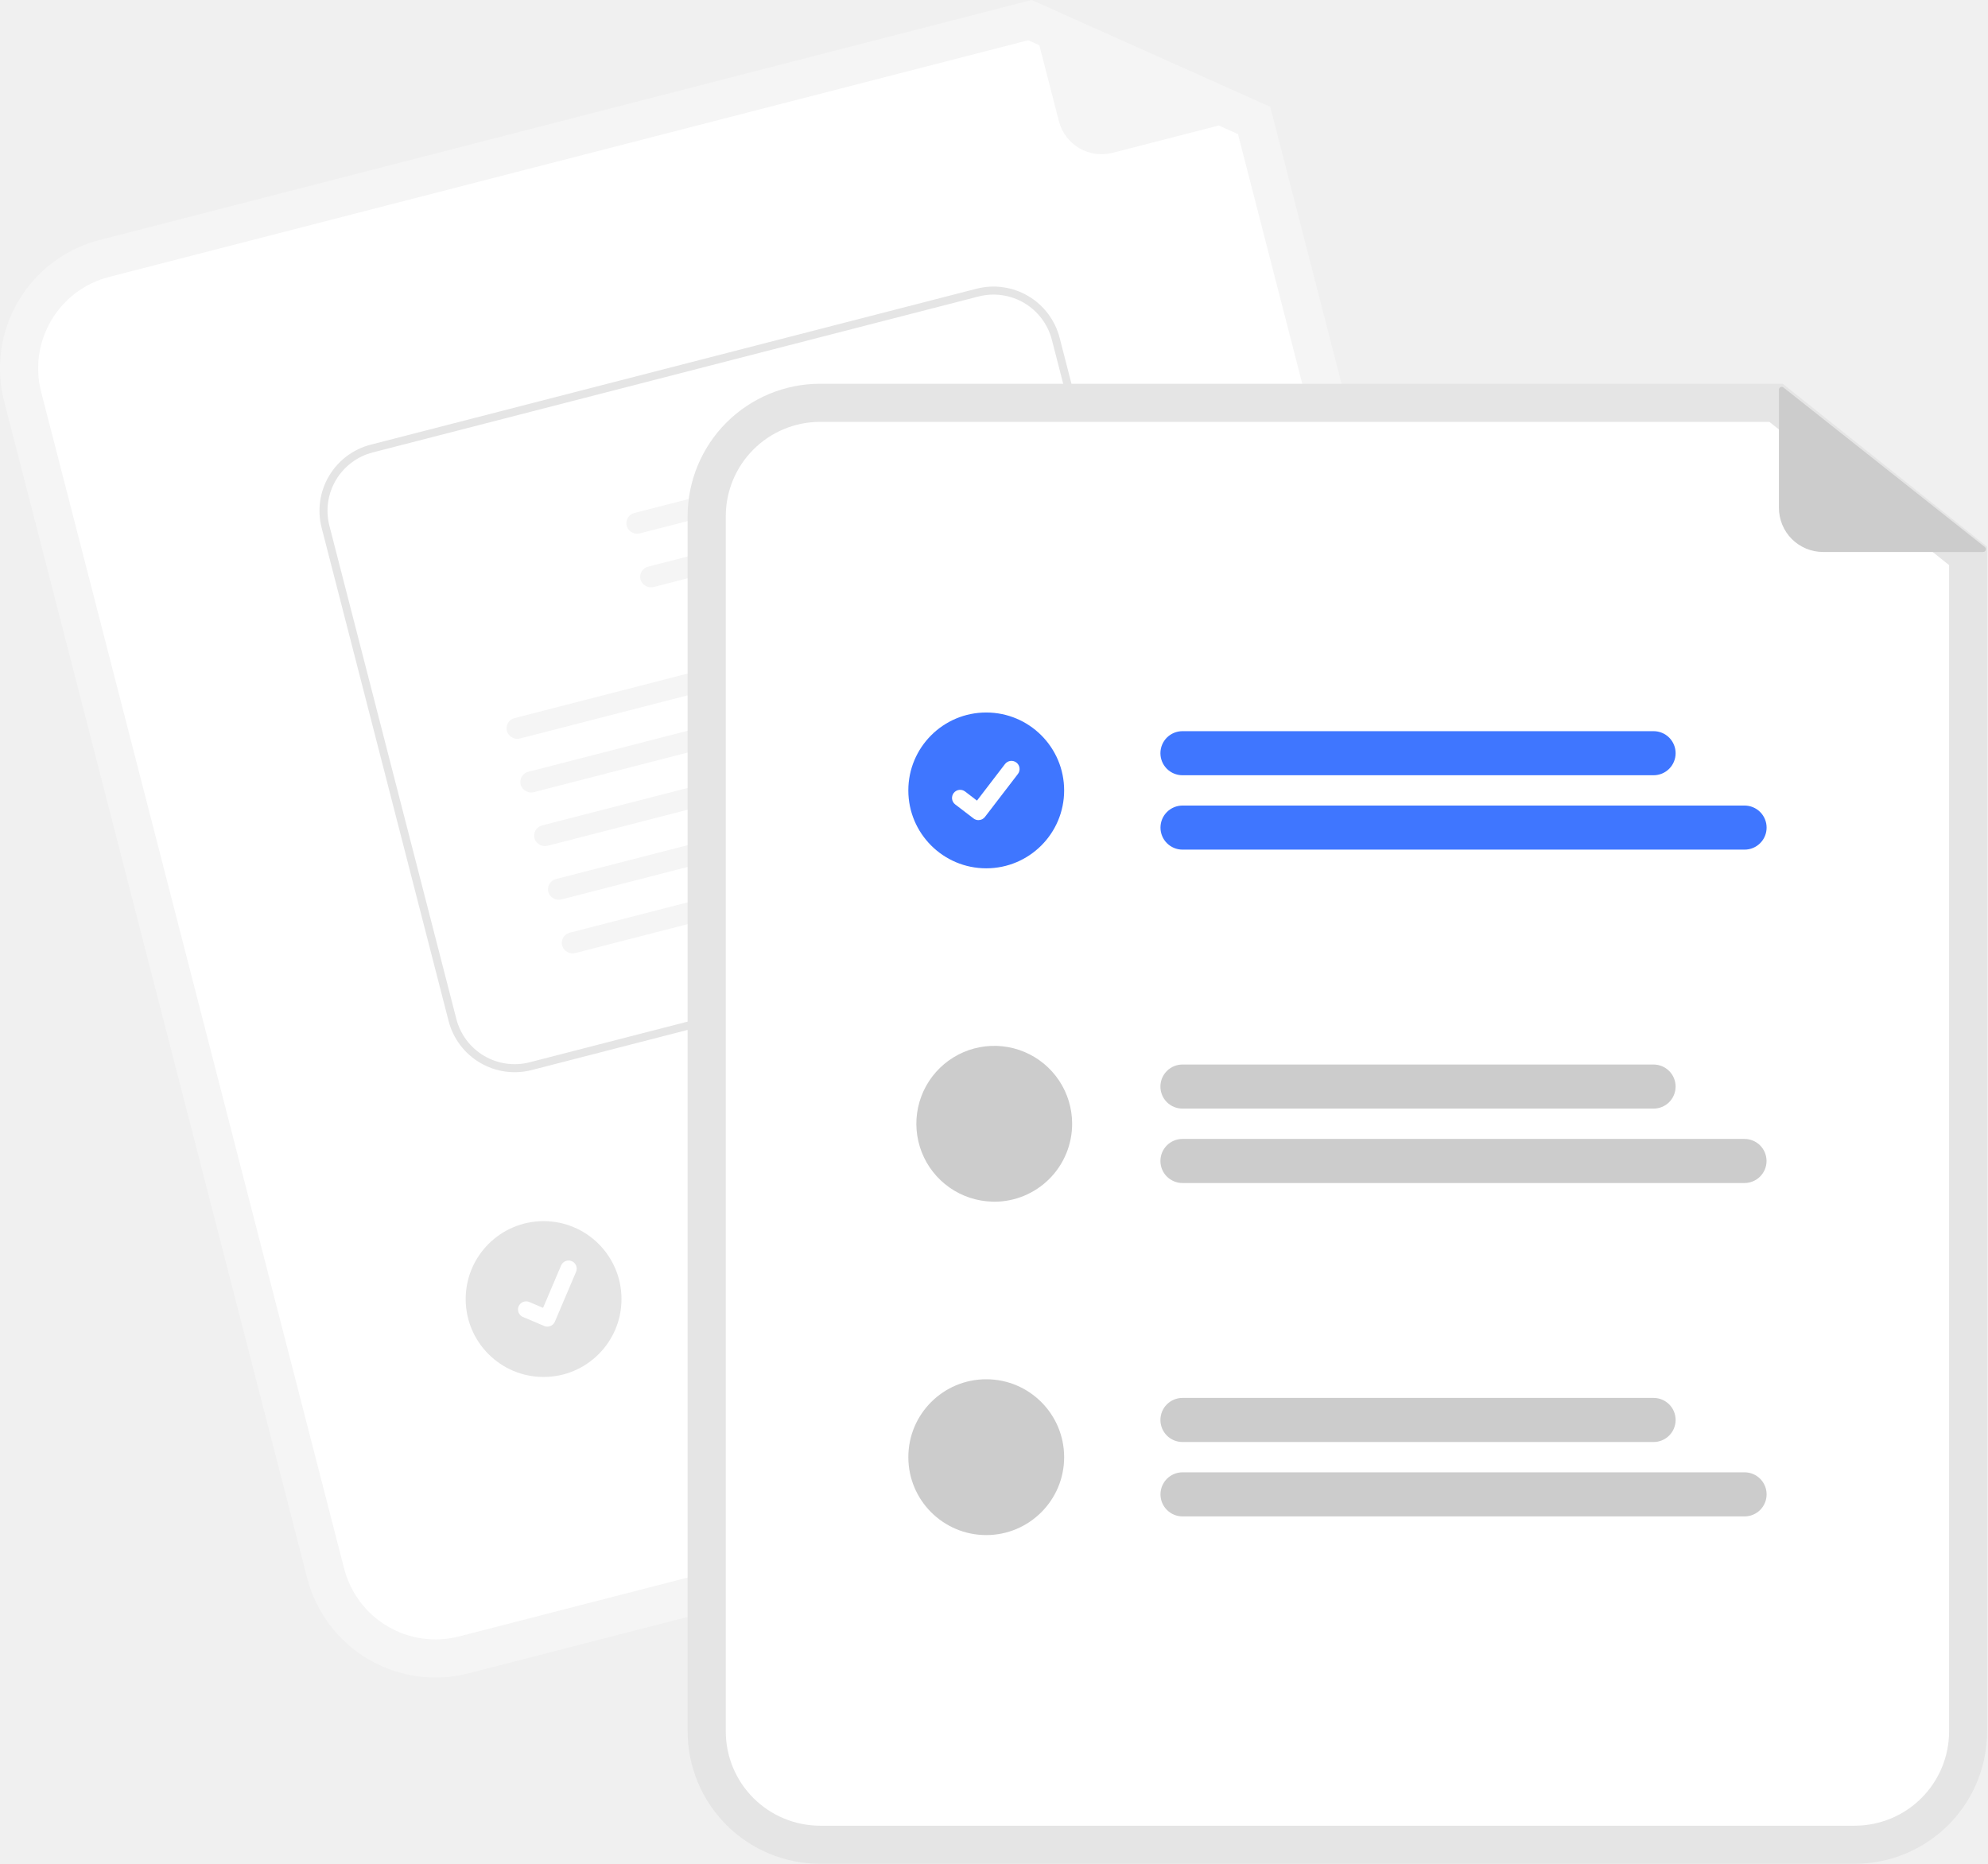
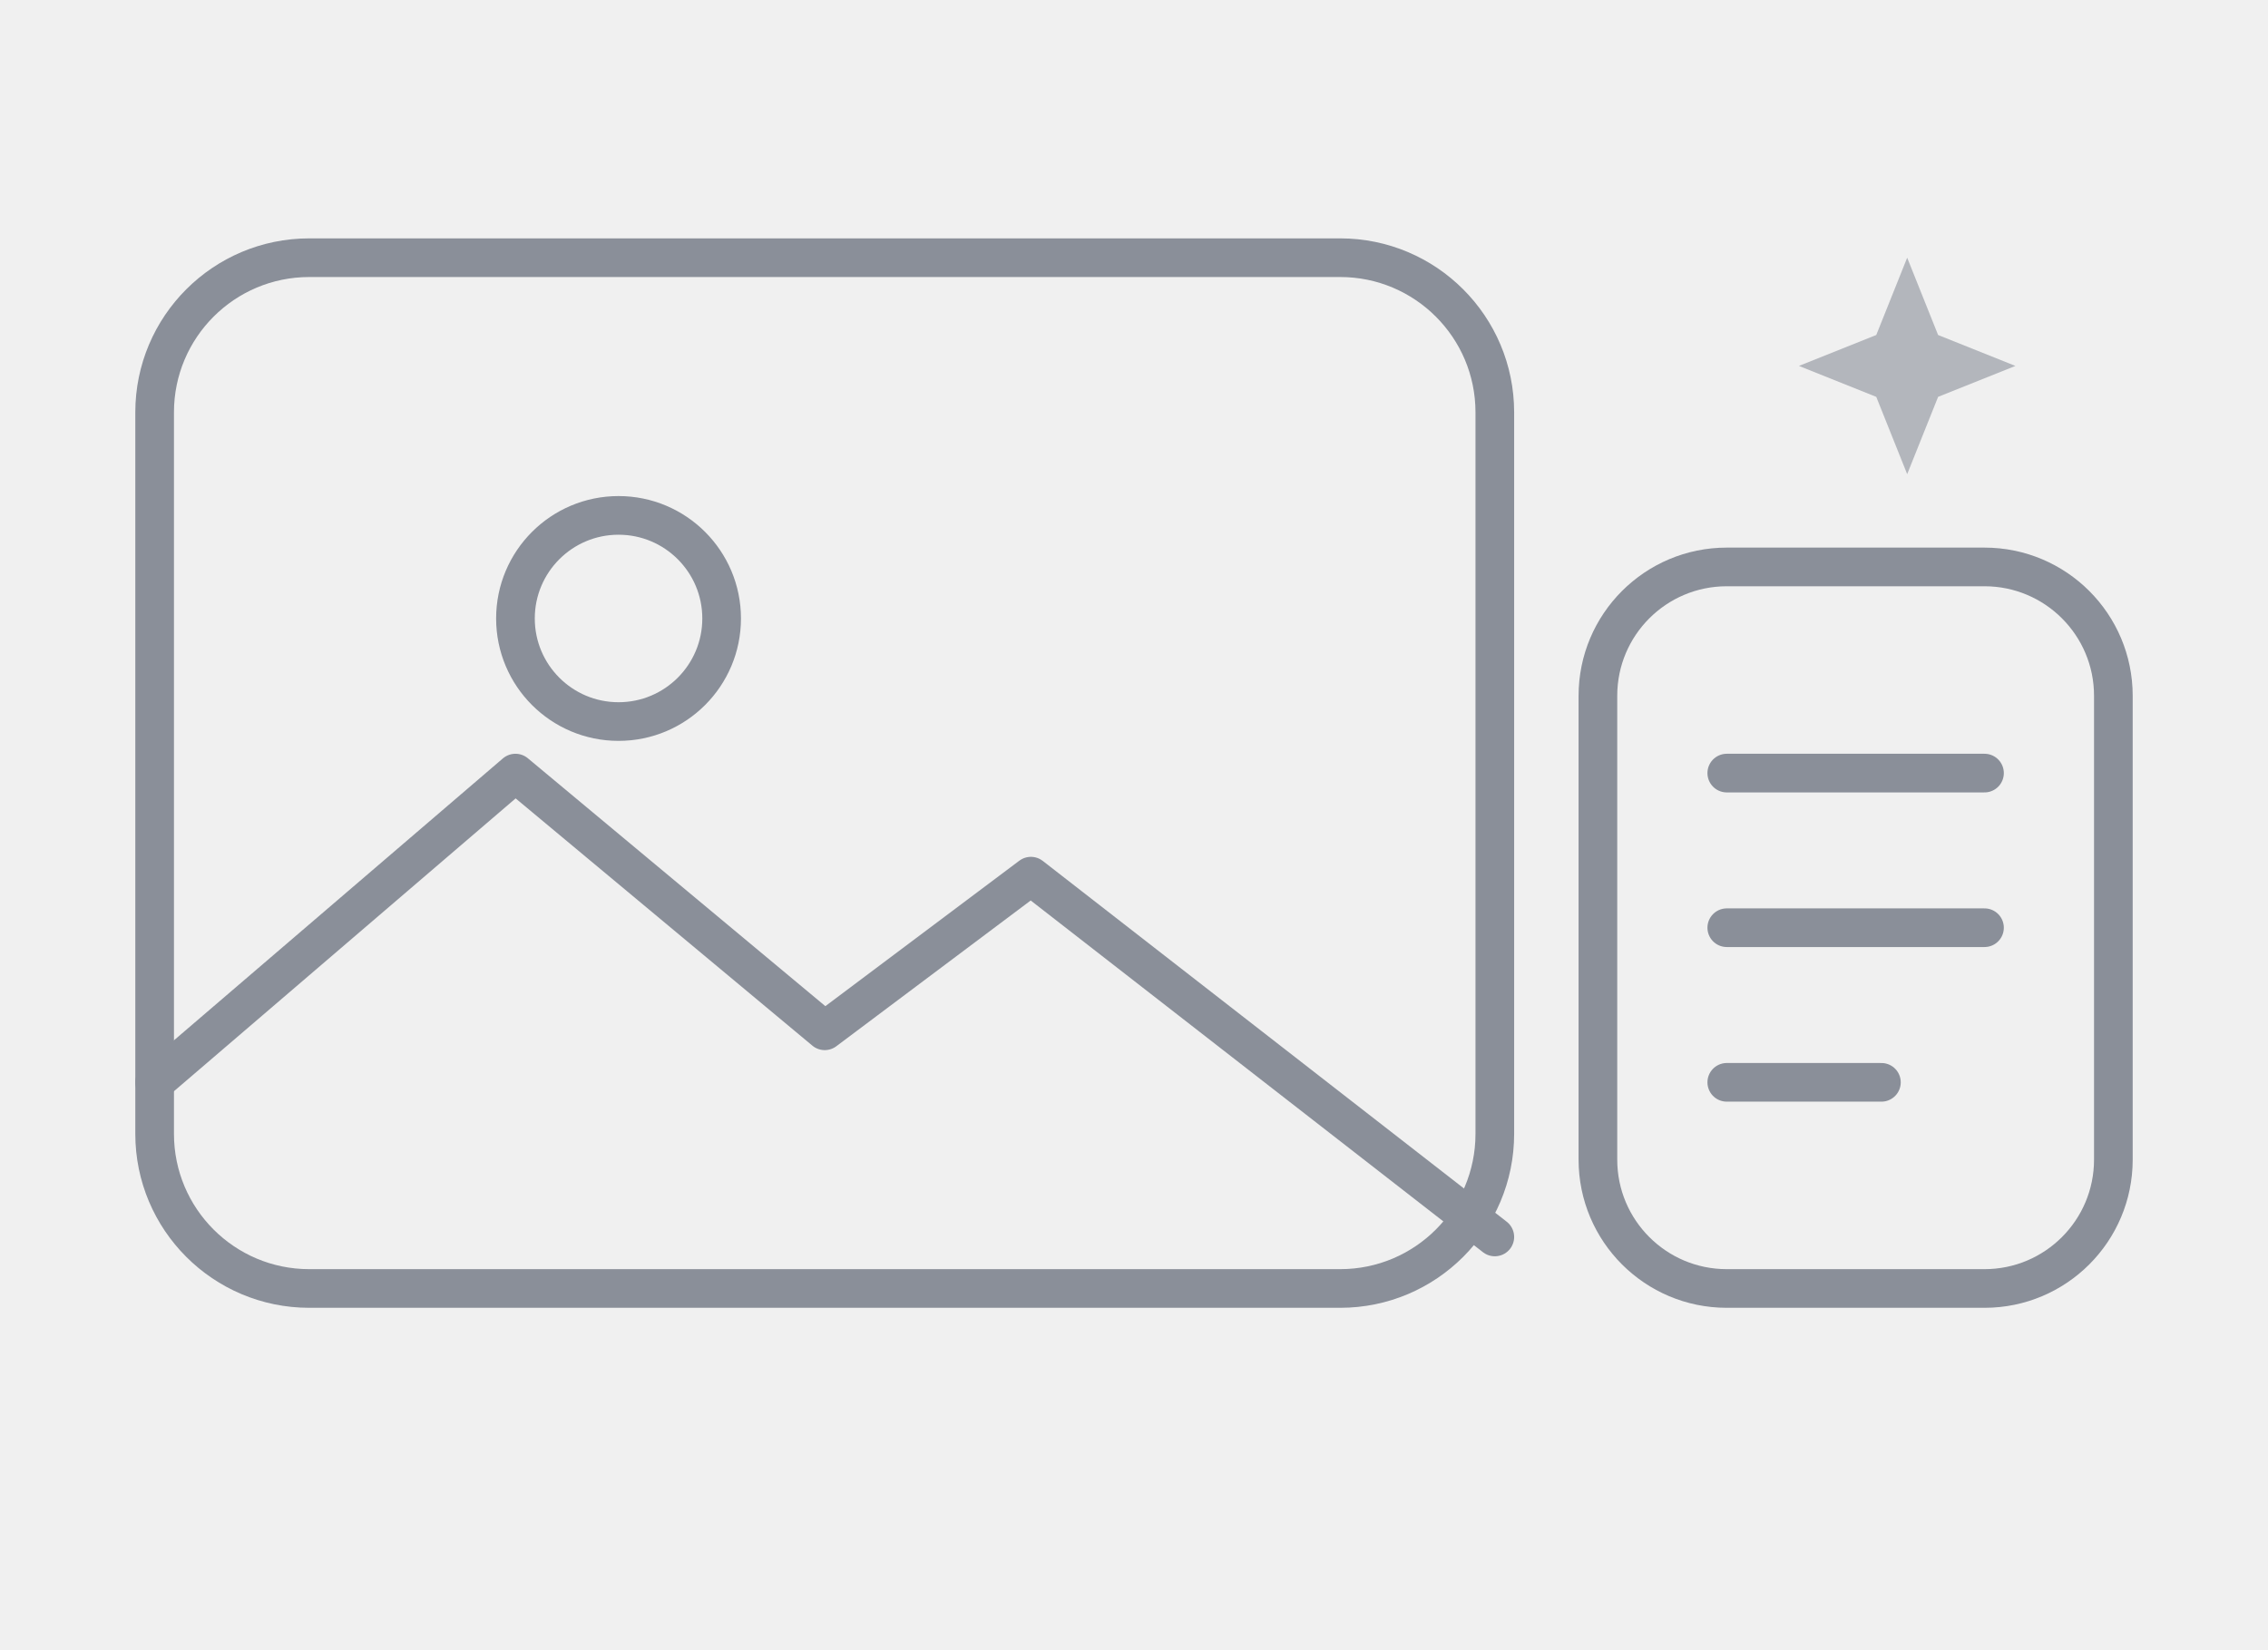
- <svg xmlns="http://www.w3.org/2000/svg" width="128" height="120" viewBox="0 0 128 120" fill="none">
-   <path d="M94.68 91.124L30.158 107.739C27.97 108.3 25.648 107.97 23.702 106.821C21.757 105.672 20.346 103.799 19.78 101.611L0.267 25.836C-0.294 23.647 0.036 21.325 1.185 19.38C2.334 17.434 4.207 16.024 6.395 15.458L66.422 0L81.786 6.878L100.808 80.746C101.369 82.934 101.039 85.256 99.89 87.202C98.741 89.147 96.868 90.558 94.68 91.124Z" fill="#F5F5F5" />
-   <path d="M7.011 17.834C5.453 18.236 4.119 19.241 3.301 20.626C2.483 22.012 2.248 23.665 2.647 25.224L22.16 101C22.563 102.557 23.568 103.892 24.953 104.71C26.339 105.528 27.992 105.763 29.551 105.363L94.073 88.748C95.63 88.345 96.965 87.341 97.783 85.955C98.601 84.57 98.836 82.916 98.436 81.358L79.709 8.634L66.207 2.59L7.011 17.834Z" fill="white" />
-   <path d="M81.62 7.269L71.635 9.84C70.906 10.028 70.132 9.918 69.484 9.536C68.836 9.153 68.366 8.528 68.178 7.8L66.279 0.424C66.271 0.392 66.272 0.358 66.282 0.326C66.292 0.294 66.311 0.266 66.336 0.245C66.362 0.223 66.393 0.209 66.426 0.204C66.459 0.2 66.492 0.204 66.523 0.218L81.648 6.935C81.682 6.95 81.71 6.975 81.729 7.007C81.748 7.038 81.756 7.075 81.753 7.112C81.75 7.149 81.735 7.183 81.712 7.212C81.688 7.24 81.656 7.26 81.62 7.269Z" fill="#F5F5F5" />
-   <path d="M76.364 71.98L46.988 79.544C46.807 79.591 46.62 79.601 46.435 79.575C46.251 79.549 46.073 79.487 45.912 79.392C45.752 79.297 45.612 79.172 45.5 79.023C45.388 78.874 45.306 78.704 45.26 78.524C45.213 78.343 45.203 78.155 45.229 77.971C45.255 77.786 45.317 77.609 45.412 77.448C45.507 77.288 45.632 77.148 45.781 77.036C45.93 76.924 46.1 76.842 46.28 76.796L75.656 69.231C75.837 69.184 76.024 69.174 76.209 69.2C76.393 69.226 76.571 69.288 76.731 69.383C76.892 69.478 77.032 69.603 77.144 69.752C77.256 69.901 77.338 70.071 77.384 70.251C77.431 70.432 77.441 70.62 77.415 70.804C77.389 70.989 77.327 71.166 77.232 71.327C77.137 71.487 77.012 71.627 76.863 71.739C76.714 71.851 76.544 71.933 76.364 71.98Z" fill="#CCCCCC" />
-   <path d="M83.236 75.158L48.191 84.182C47.827 84.276 47.44 84.222 47.116 84.03C46.791 83.839 46.557 83.526 46.463 83.162C46.369 82.797 46.424 82.411 46.615 82.087C46.806 81.762 47.119 81.528 47.483 81.434L82.528 72.409C82.892 72.316 83.279 72.371 83.603 72.562C83.927 72.754 84.161 73.066 84.255 73.43C84.349 73.794 84.294 74.181 84.103 74.505C83.912 74.829 83.6 75.064 83.236 75.158Z" fill="#CCCCCC" />
-   <path d="M35 88.655C37.77 88.655 40.016 86.409 40.016 83.639C40.016 80.869 37.77 78.623 35 78.623C32.23 78.623 29.984 80.869 29.984 83.639C29.984 86.409 32.23 88.655 35 88.655Z" fill="#E5E5E5" />
-   <path d="M73.244 58.853L34.23 68.896C33.102 69.185 31.906 69.014 30.904 68.422C29.902 67.831 29.175 66.865 28.884 65.739L20.708 33.977C20.419 32.849 20.589 31.653 21.181 30.651C21.773 29.649 22.738 28.922 23.865 28.631L62.879 18.588C64.007 18.299 65.203 18.47 66.205 19.061C67.207 19.653 67.934 20.619 68.225 21.745L76.401 53.507C76.69 54.634 76.52 55.83 75.928 56.833C75.336 57.835 74.371 58.561 73.244 58.853Z" fill="white" />
-   <path d="M73.244 58.853L34.23 68.896C33.102 69.185 31.906 69.014 30.904 68.422C29.902 67.831 29.175 66.865 28.884 65.739L20.708 33.977C20.419 32.849 20.589 31.653 21.181 30.651C21.773 29.649 22.738 28.922 23.865 28.631L62.879 18.588C64.007 18.299 65.203 18.47 66.205 19.061C67.207 19.653 67.934 20.619 68.225 21.745L76.401 53.507C76.69 54.634 76.52 55.83 75.928 56.833C75.336 57.835 74.371 58.561 73.244 58.853ZM23.994 29.131C23 29.388 22.148 30.029 21.625 30.914C21.103 31.798 20.953 32.853 21.208 33.848L29.384 65.61C29.641 66.604 30.282 67.456 31.166 67.978C32.051 68.5 33.106 68.65 34.101 68.395L73.115 58.353C74.109 58.096 74.961 57.455 75.483 56.57C76.006 55.686 76.156 54.63 75.901 53.636L67.725 21.874C67.468 20.88 66.827 20.028 65.942 19.506C65.058 18.984 64.003 18.834 63.008 19.088L23.994 29.131Z" fill="#E5E5E5" />
-   <path d="M60.904 29.268L41.214 34.336C41.042 34.384 40.858 34.365 40.699 34.283C40.541 34.2 40.419 34.061 40.36 33.892C40.332 33.804 40.322 33.712 40.331 33.62C40.341 33.528 40.369 33.439 40.413 33.358C40.458 33.278 40.519 33.207 40.592 33.151C40.665 33.094 40.749 33.053 40.838 33.03L60.881 27.871C61.691 28.281 61.478 29.12 60.904 29.268Z" fill="#F5F5F5" />
-   <path d="M61.795 32.721L42.105 37.79C41.932 37.838 41.748 37.819 41.59 37.736C41.431 37.654 41.31 37.514 41.25 37.346C41.222 37.258 41.213 37.165 41.222 37.073C41.231 36.982 41.259 36.893 41.304 36.812C41.349 36.731 41.41 36.66 41.483 36.604C41.556 36.548 41.639 36.507 41.729 36.484L61.772 31.324C62.581 31.735 62.369 32.574 61.795 32.721Z" fill="#F5F5F5" />
-   <path d="M63.55 39.807L33.499 47.543C33.327 47.591 33.143 47.572 32.984 47.49C32.826 47.407 32.704 47.268 32.645 47.099C32.617 47.011 32.608 46.918 32.617 46.827C32.626 46.735 32.654 46.646 32.699 46.565C32.743 46.484 32.804 46.414 32.877 46.357C32.95 46.301 33.034 46.26 33.123 46.237L63.527 38.41C64.337 38.821 64.124 39.66 63.55 39.807Z" fill="#F5F5F5" />
-   <path d="M64.436 43.262L34.386 50.998C34.214 51.046 34.03 51.027 33.871 50.944C33.713 50.862 33.591 50.722 33.532 50.554C33.504 50.466 33.494 50.373 33.503 50.282C33.513 50.19 33.541 50.101 33.585 50.02C33.63 49.939 33.691 49.868 33.764 49.812C33.837 49.756 33.921 49.715 34.01 49.692L64.414 41.865C65.224 42.276 65.01 43.115 64.436 43.262Z" fill="#F5F5F5" />
-   <path d="M65.327 46.715L35.276 54.45C35.104 54.498 34.92 54.479 34.762 54.397C34.603 54.315 34.482 54.175 34.422 54.007C34.394 53.919 34.385 53.826 34.394 53.734C34.403 53.642 34.431 53.553 34.476 53.473C34.521 53.392 34.581 53.321 34.654 53.265C34.727 53.208 34.811 53.167 34.901 53.144L65.305 45.318C66.114 45.728 65.901 46.567 65.327 46.715Z" fill="#F5F5F5" />
-   <path d="M66.218 50.169L36.167 57.905C35.995 57.953 35.811 57.934 35.652 57.851C35.494 57.769 35.372 57.63 35.313 57.461C35.285 57.373 35.275 57.28 35.285 57.188C35.294 57.097 35.322 57.008 35.367 56.927C35.411 56.846 35.472 56.776 35.545 56.719C35.618 56.663 35.702 56.622 35.791 56.599L66.195 48.772C67.005 49.182 66.792 50.022 66.218 50.169Z" fill="#F5F5F5" />
-   <path d="M67.108 53.623L37.058 61.358C36.886 61.406 36.702 61.387 36.543 61.304C36.384 61.222 36.263 61.083 36.203 60.914C36.176 60.826 36.166 60.733 36.175 60.642C36.185 60.55 36.212 60.461 36.257 60.38C36.302 60.299 36.363 60.229 36.436 60.172C36.509 60.116 36.593 60.075 36.682 60.052L67.086 52.225C67.895 52.636 67.682 53.475 67.108 53.623Z" fill="#F5F5F5" />
-   <path d="M35.373 85.397C35.264 85.426 35.148 85.418 35.044 85.375L35.038 85.372L33.671 84.793C33.608 84.766 33.55 84.727 33.502 84.678C33.454 84.629 33.416 84.57 33.39 84.507C33.364 84.443 33.351 84.374 33.352 84.306C33.352 84.237 33.366 84.169 33.393 84.105C33.42 84.042 33.459 83.984 33.509 83.936C33.558 83.888 33.616 83.85 33.68 83.824C33.744 83.799 33.812 83.786 33.881 83.787C33.95 83.787 34.018 83.802 34.081 83.829L34.967 84.205L36.127 81.476C36.154 81.412 36.193 81.355 36.242 81.307C36.291 81.259 36.349 81.221 36.413 81.195C36.477 81.169 36.545 81.156 36.614 81.157C36.682 81.158 36.75 81.172 36.814 81.199L36.807 81.217L36.814 81.199C36.942 81.253 37.043 81.356 37.095 81.485C37.147 81.614 37.145 81.758 37.091 81.886L35.726 85.095C35.694 85.169 35.646 85.235 35.585 85.287C35.524 85.339 35.451 85.377 35.373 85.397L35.373 85.397Z" fill="white" />
-   <path d="M119.422 120H52.795C50.536 119.998 48.37 119.099 46.772 117.501C45.175 115.904 44.276 113.738 44.273 111.478V33.23C44.276 30.971 45.175 28.805 46.772 27.207C48.37 25.61 50.536 24.711 52.795 24.708H114.781L127.944 35.2V111.478C127.942 113.738 127.043 115.904 125.446 117.501C123.848 119.099 121.682 119.998 119.422 120Z" fill="#E5E5E5" />
-   <path d="M52.799 27.162C51.19 27.163 49.648 27.803 48.51 28.941C47.372 30.079 46.732 31.621 46.73 33.23V111.478C46.732 113.087 47.372 114.63 48.51 115.767C49.648 116.905 51.19 117.545 52.799 117.547H119.426C121.035 117.545 122.578 116.905 123.715 115.767C124.853 114.63 125.493 113.087 125.495 111.478V36.382L113.926 27.162H52.799Z" fill="white" />
-   <path d="M106.468 49.914H76.134C75.758 49.914 75.397 49.764 75.13 49.498C74.864 49.232 74.715 48.871 74.715 48.495C74.715 48.118 74.864 47.758 75.13 47.491C75.397 47.225 75.758 47.076 76.134 47.076H106.468C106.845 47.076 107.206 47.225 107.472 47.491C107.738 47.758 107.887 48.118 107.887 48.495C107.887 48.871 107.738 49.232 107.472 49.498C107.206 49.764 106.845 49.914 106.468 49.914Z" fill="#3F76FF" />
-   <path d="M112.324 54.703H76.136C75.76 54.703 75.4 54.553 75.134 54.287C74.868 54.021 74.719 53.66 74.719 53.284C74.719 52.908 74.868 52.548 75.134 52.282C75.4 52.016 75.76 51.866 76.136 51.865H112.324C112.511 51.865 112.696 51.901 112.868 51.973C113.04 52.044 113.197 52.148 113.329 52.28C113.461 52.412 113.566 52.569 113.637 52.741C113.709 52.913 113.745 53.098 113.745 53.284C113.745 53.471 113.709 53.656 113.637 53.828C113.566 54 113.461 54.157 113.329 54.288C113.197 54.42 113.04 54.525 112.868 54.596C112.696 54.667 112.511 54.704 112.324 54.703Z" fill="#3F76FF" />
-   <path d="M106.467 68.539H76.134C75.757 68.539 75.397 68.689 75.13 68.955C74.864 69.221 74.715 69.582 74.715 69.958C74.715 70.335 74.864 70.695 75.13 70.962C75.397 71.228 75.757 71.377 76.134 71.377H106.467C106.844 71.377 107.204 71.228 107.471 70.962C107.737 70.695 107.886 70.335 107.886 69.958C107.886 69.582 107.737 69.221 107.471 68.955C107.204 68.689 106.844 68.539 106.467 68.539Z" fill="#CCCCCC" />
-   <path d="M112.322 73.33H76.134C75.757 73.33 75.397 73.479 75.13 73.745C74.864 74.011 74.715 74.372 74.715 74.749C74.715 75.125 74.864 75.486 75.13 75.752C75.397 76.018 75.757 76.168 76.134 76.168H112.322C112.698 76.168 113.059 76.018 113.325 75.752C113.591 75.486 113.741 75.125 113.741 74.749C113.741 74.372 113.591 74.011 113.325 73.745C113.059 73.479 112.698 73.33 112.322 73.33Z" fill="#CCCCCC" />
-   <path d="M106.468 92.843H76.134C75.758 92.843 75.397 92.693 75.13 92.427C74.864 92.161 74.715 91.8 74.715 91.424C74.715 91.047 74.864 90.686 75.13 90.42C75.397 90.154 75.758 90.004 76.134 90.004H106.468C106.845 90.004 107.206 90.154 107.472 90.42C107.738 90.686 107.887 91.047 107.887 91.424C107.887 91.8 107.738 92.161 107.472 92.427C107.206 92.693 106.845 92.843 106.468 92.843Z" fill="#CCCCCC" />
-   <path d="M112.324 97.633H76.136C75.76 97.632 75.4 97.483 75.134 97.216C74.868 96.95 74.719 96.59 74.719 96.214C74.719 95.838 74.868 95.477 75.134 95.211C75.4 94.945 75.76 94.795 76.136 94.794H112.324C112.511 94.794 112.696 94.831 112.868 94.902C113.04 94.973 113.197 95.078 113.329 95.209C113.461 95.341 113.566 95.498 113.637 95.67C113.709 95.842 113.745 96.027 113.745 96.214C113.745 96.4 113.709 96.585 113.637 96.757C113.566 96.929 113.461 97.086 113.329 97.218C113.197 97.35 113.04 97.454 112.868 97.525C112.696 97.597 112.511 97.633 112.324 97.633Z" fill="#CCCCCC" />
-   <path d="M63.5 55.906C66.27 55.906 68.516 53.66 68.516 50.89C68.516 48.12 66.27 45.874 63.5 45.874C60.73 45.874 58.484 48.12 58.484 50.89C58.484 53.66 60.73 55.906 63.5 55.906Z" fill="#3F76FF" />
-   <path d="M63 52.803C62.887 52.803 62.778 52.767 62.687 52.699L62.682 52.695L61.503 51.793C61.448 51.751 61.402 51.699 61.368 51.639C61.333 51.58 61.311 51.514 61.301 51.446C61.292 51.377 61.297 51.308 61.315 51.241C61.332 51.175 61.363 51.112 61.405 51.058C61.447 51.003 61.499 50.957 61.559 50.923C61.618 50.888 61.684 50.866 61.753 50.857C61.821 50.848 61.89 50.853 61.957 50.871C62.023 50.889 62.086 50.919 62.14 50.961L62.904 51.547L64.708 49.193C64.75 49.139 64.802 49.093 64.862 49.058C64.921 49.024 64.987 49.002 65.055 48.992C65.123 48.983 65.193 48.988 65.259 49.006C65.326 49.024 65.388 49.054 65.442 49.096L65.431 49.112L65.443 49.096C65.553 49.181 65.625 49.306 65.643 49.443C65.661 49.581 65.624 49.72 65.54 49.831L63.417 52.598C63.368 52.662 63.305 52.713 63.233 52.749C63.161 52.784 63.081 52.803 63.001 52.802L63 52.803Z" fill="white" />
-   <path d="M69.031 72.354C69.031 73.013 68.902 73.665 68.65 74.274C68.398 74.883 68.029 75.436 67.563 75.902C67.097 76.368 66.544 76.737 65.936 76.99C65.327 77.242 64.675 77.372 64.016 77.372C63.973 77.373 63.93 77.371 63.887 77.367C62.901 77.341 61.944 77.026 61.136 76.459C60.328 75.893 59.706 75.101 59.346 74.182C58.986 73.263 58.905 72.259 59.113 71.295C59.321 70.33 59.809 69.449 60.515 68.76C61.222 68.072 62.116 67.607 63.085 67.424C64.055 67.241 65.057 67.348 65.966 67.731C66.875 68.115 67.65 68.758 68.196 69.58C68.741 70.403 69.031 71.367 69.031 72.354Z" fill="#CCCCCC" />
-   <path d="M63.5 98.835C66.27 98.835 68.516 96.589 68.516 93.819C68.516 91.049 66.27 88.803 63.5 88.803C60.73 88.803 58.484 91.049 58.484 93.819C58.484 96.589 60.73 98.835 63.5 98.835Z" fill="#CCCCCC" />
-   <path d="M127.689 35.538H117.377C116.625 35.538 115.903 35.239 115.37 34.706C114.838 34.174 114.539 33.452 114.539 32.7V25.084C114.539 25.05 114.548 25.018 114.566 24.989C114.584 24.961 114.609 24.939 114.639 24.924C114.669 24.909 114.703 24.904 114.736 24.907C114.769 24.911 114.8 24.924 114.827 24.945L127.799 35.221C127.828 35.244 127.849 35.276 127.859 35.311C127.869 35.346 127.868 35.384 127.856 35.419C127.844 35.453 127.822 35.484 127.792 35.505C127.762 35.526 127.726 35.538 127.689 35.538Z" fill="#CCCCCC" />
+ <svg xmlns="http://www.w3.org/2000/svg" viewBox="0 0 88 64" fill="none">
+   <rect x="6" y="10" width="52" height="40" rx="6" stroke="#8A8F99" stroke-width="1.5" />
+   <path d="M6 42l14-12 12 10 8-6 18 14" stroke="#8A8F99" stroke-width="1.5" stroke-linecap="round" stroke-linejoin="round" />
+   <circle cx="24" cy="24" r="4" stroke="#8A8F99" stroke-width="1.5" />
+   <rect x="62" y="22" width="20" height="28" rx="5" stroke="#8A8F99" stroke-width="1.5" />
+   <path d="M67 30h10M67 36h10M67 42h6" stroke="#8A8F99" stroke-width="1.5" stroke-linecap="round" />
+   <path d="M74 10l1.2 3 3 1.2-3 1.2-1.2 3-1.2-3-3-1.2 3-1.2 1.2-3z" fill="#8A8F99" opacity="0.6" />
</svg>
